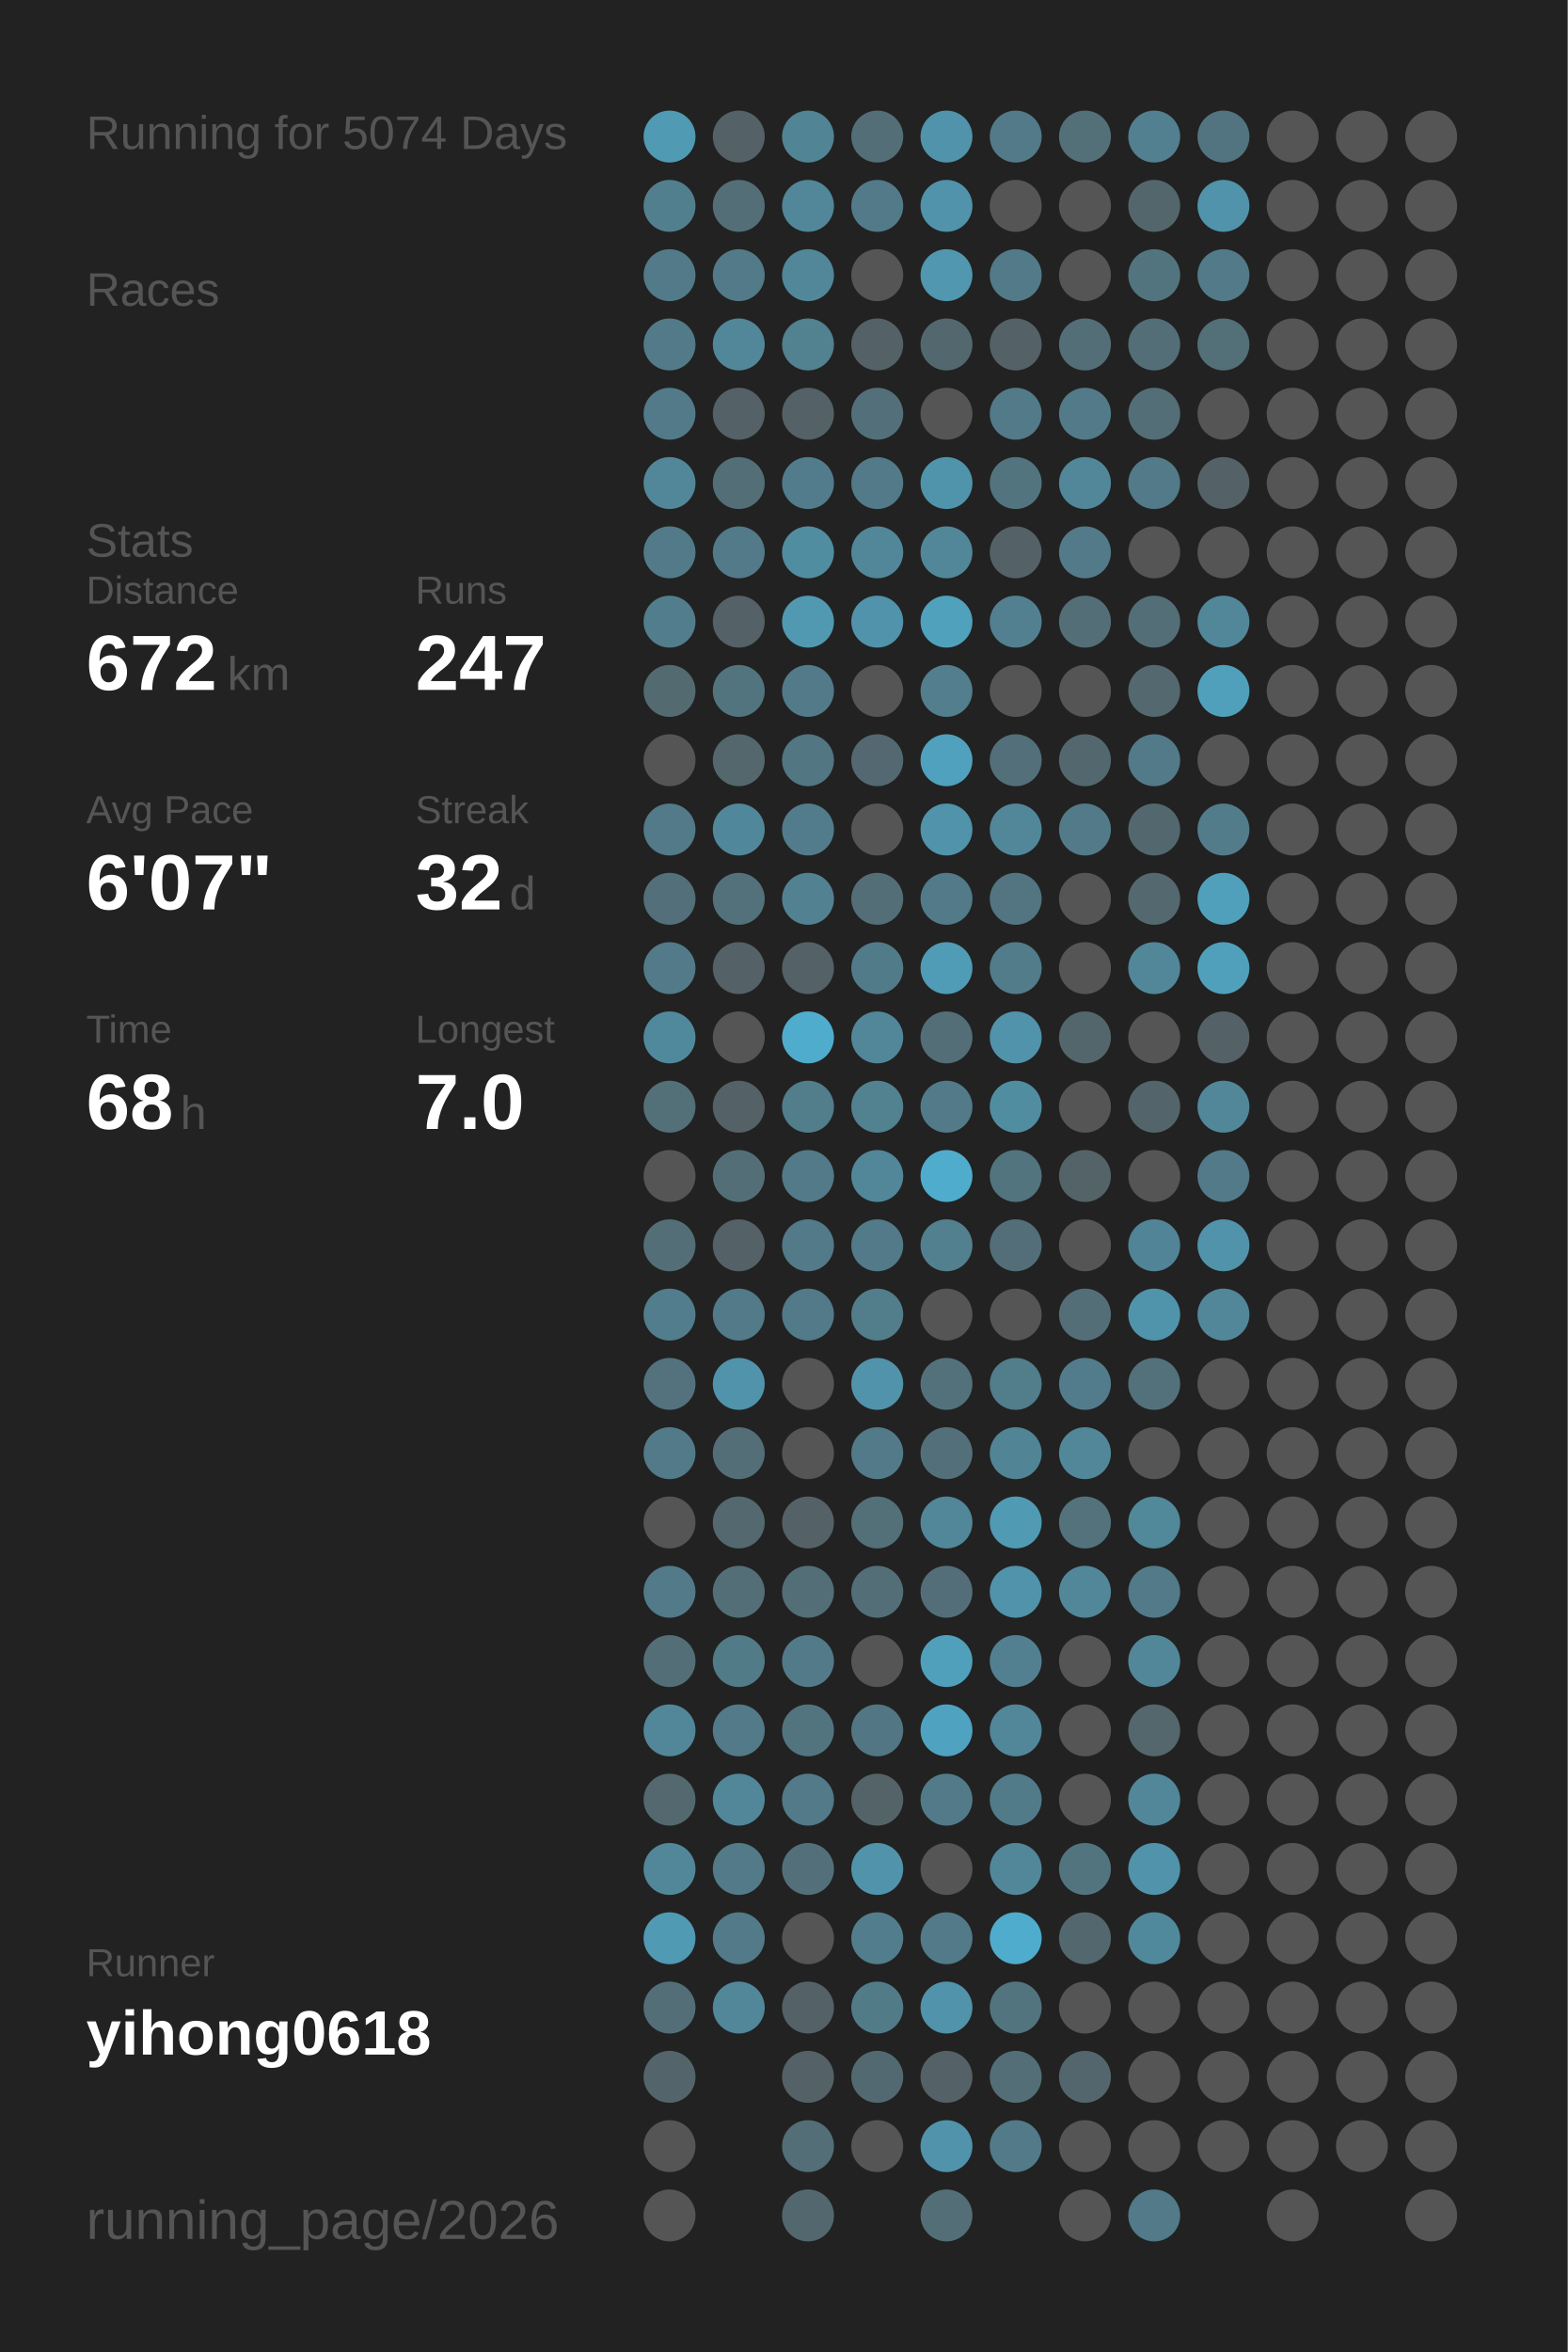
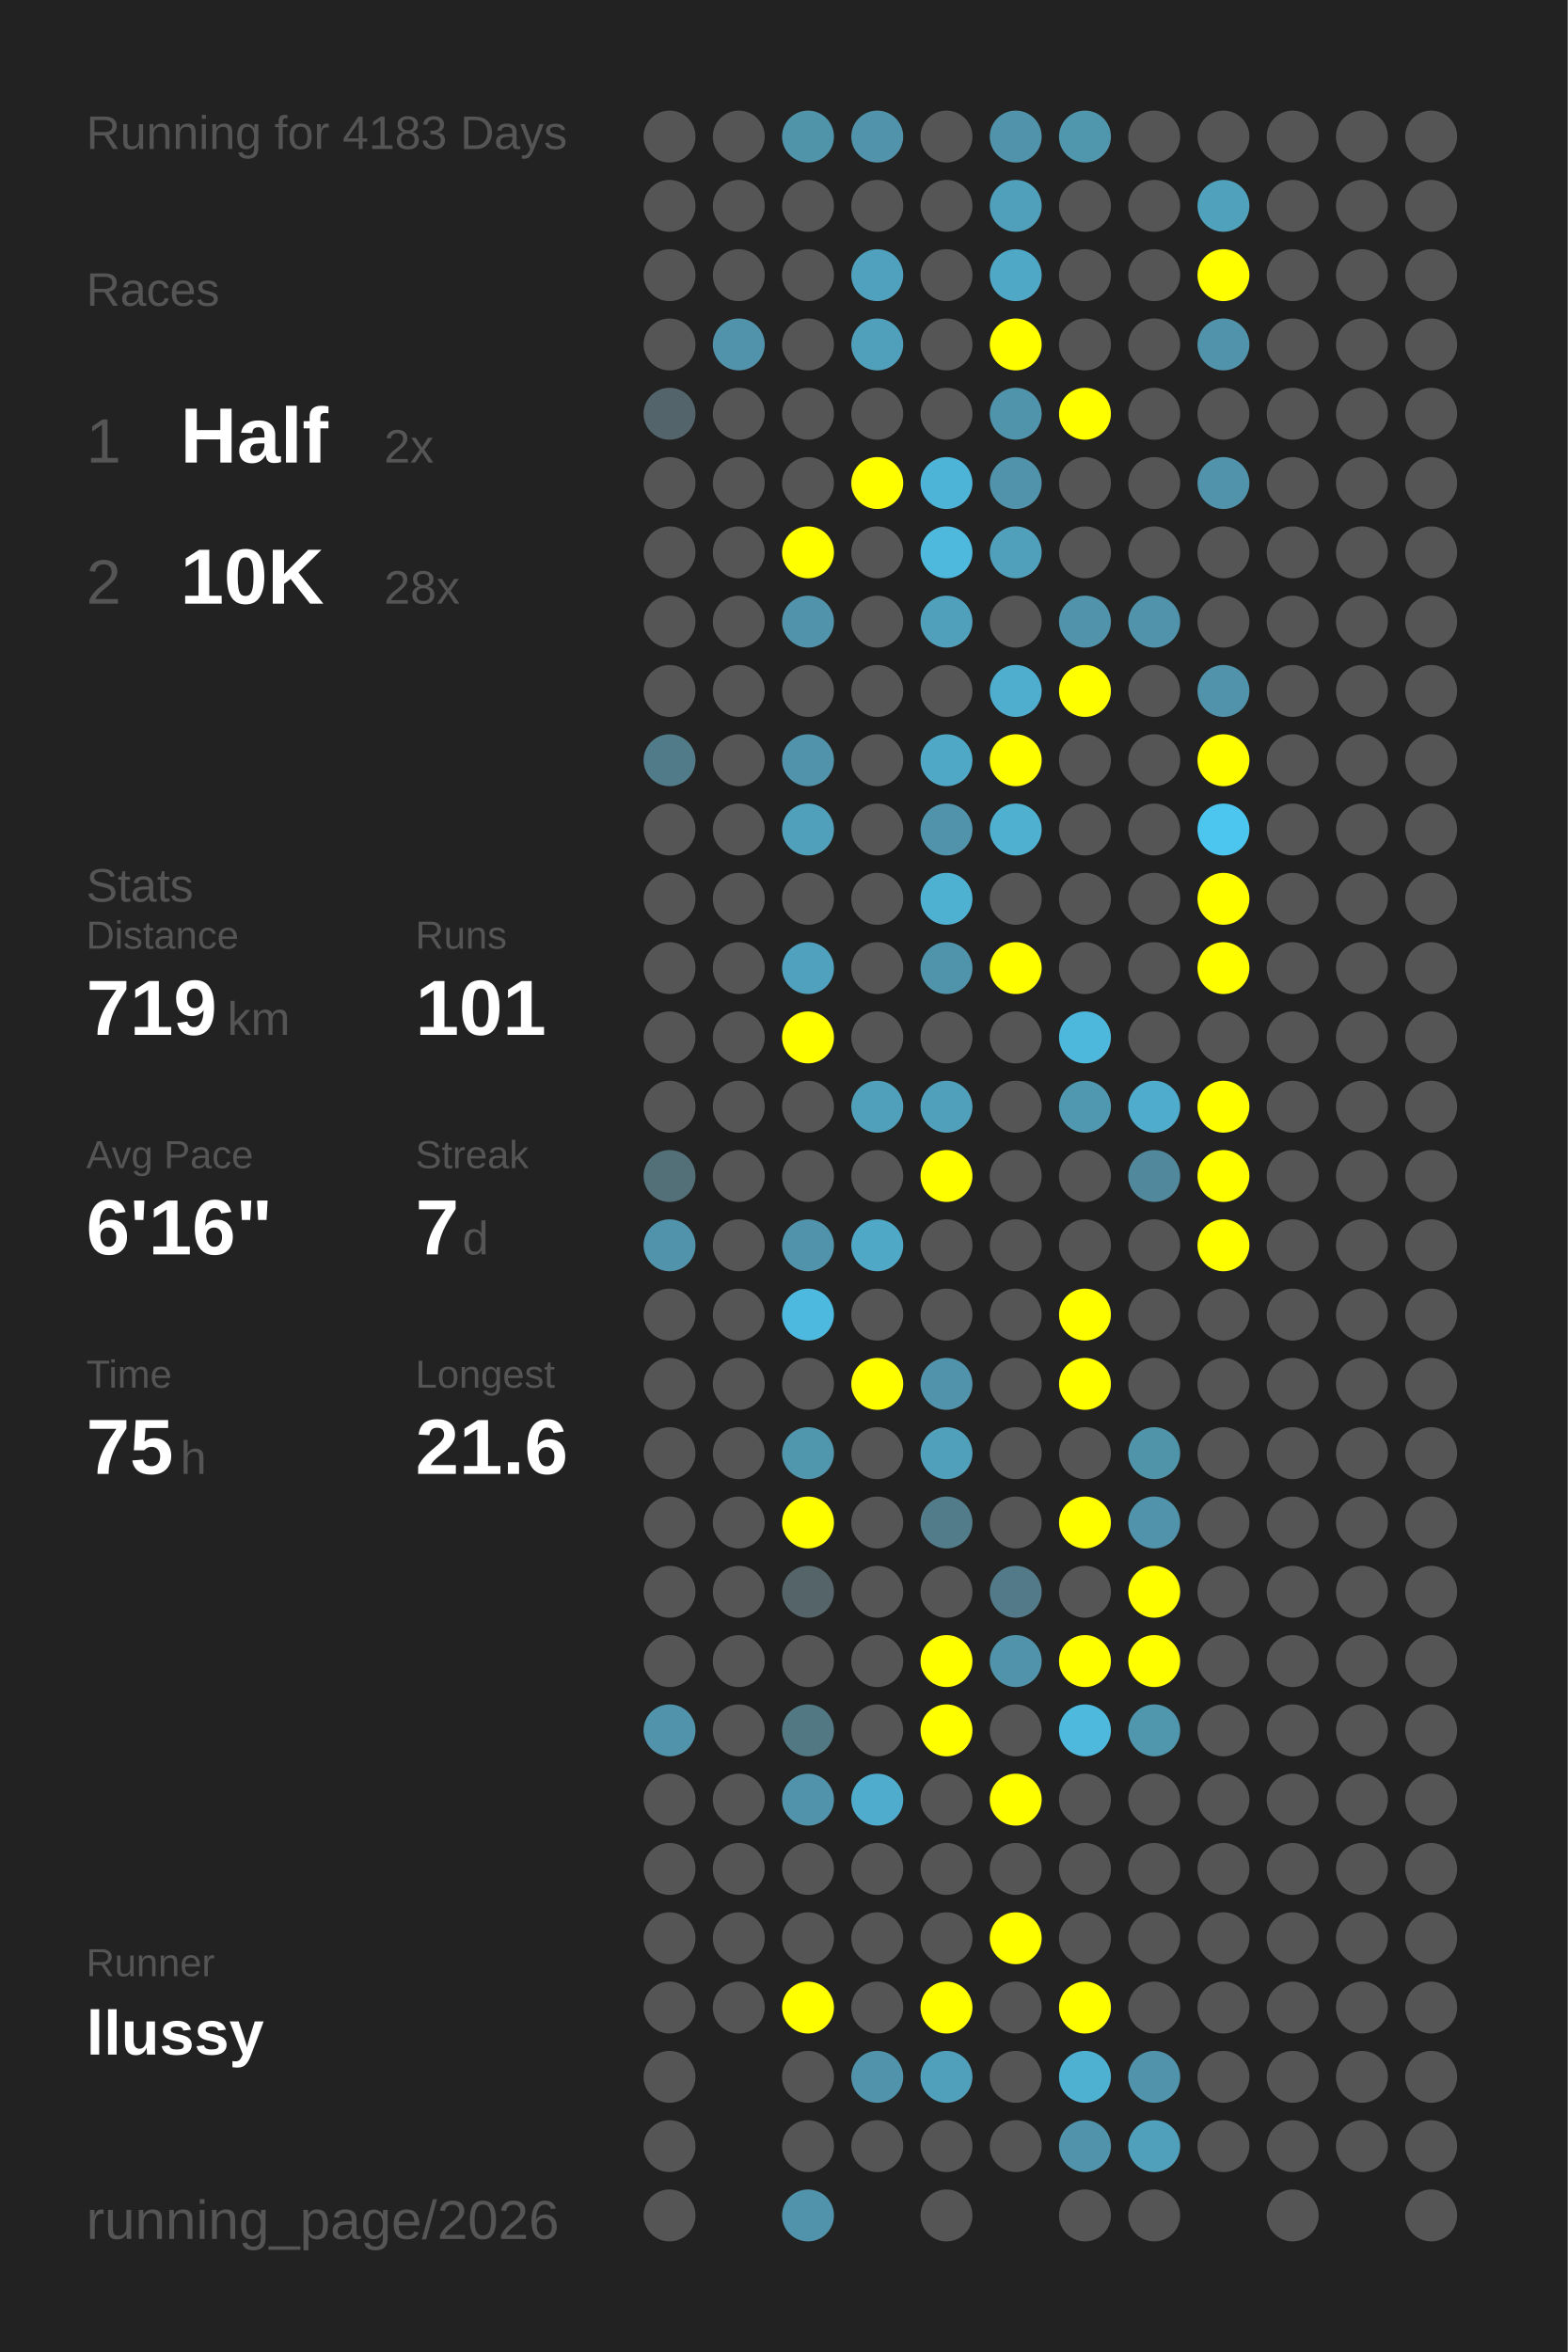
<svg xmlns="http://www.w3.org/2000/svg" baseProfile="full" height="300mm" version="1.1" viewBox="0,0,200,300" width="200mm">
  <defs />
  <rect fill="#222222" height="300" width="200" x="0" y="0" />
-   <text fill="#555555" style="font-size:6px; font-family:Arial;" x="11" y="19">Running for 5074 Days</text>
+   <text fill="#555555" style="font-size:6px; font-family:Arial;" x="11" y="19">Running for 4183 Days</text>
  <text fill="#555555" style="font-size:6px; font-family:Arial;" x="11" y="39">Races</text>
-   <text fill="#555555" style="font-size:6px; font-family:Arial;" x="11" y="71">Stats</text>
-   <text fill="#555555" style="font-size:5px; font-family:Arial;" x="11" y="77">Distance</text>
-   <text fill="#FFFFFF" style="font-size:10px; font-family:Arial; font-weight:bold;" x="11" y="88">672</text>
-   <text fill="#555555" style="font-size:6px; font-family:Arial;" x="29" y="88">km</text>
-   <text fill="#555555" style="font-size:5px; font-family:Arial;" x="53" y="77">Runs</text>
-   <text fill="#FFFFFF" style="font-size:10px; font-family:Arial; font-weight:bold;" x="53" y="88">247</text>
-   <text fill="#555555" style="font-size:5px; font-family:Arial;" x="11" y="105">Avg Pace</text>
-   <text fill="#FFFFFF" style="font-size:10px; font-family:Arial; font-weight:bold;" x="11" y="116">6'07"</text>
-   <text fill="#555555" style="font-size:5px; font-family:Arial;" x="53" y="105">Streak</text>
-   <text fill="#FFFFFF" style="font-size:10px; font-family:Arial; font-weight:bold;" x="53" y="116">32</text>
-   <text fill="#555555" style="font-size:6px; font-family:Arial;" x="65" y="116">d</text>
-   <text fill="#555555" style="font-size:5px; font-family:Arial;" x="11" y="133">Time</text>
-   <text fill="#FFFFFF" style="font-size:10px; font-family:Arial; font-weight:bold;" x="11" y="144">68</text>
-   <text fill="#555555" style="font-size:6px; font-family:Arial;" x="23" y="144">h</text>
-   <text fill="#555555" style="font-size:5px; font-family:Arial;" x="53" y="133">Longest</text>
-   <text fill="#FFFFFF" style="font-size:10px; font-family:Arial; font-weight:bold;" x="53" y="144">7.0</text>
+   <text fill="#555555" style="font-size:8px; font-family:Arial;" x="11" y="59">1</text>
+   <text fill="#FFFFFF" style="font-size:10px; font-family:Arial; font-weight:bold;" x="23" y="59">Half</text>
+   <text fill="#555555" style="font-size:6px; font-family:Arial;" x="49" y="59">2x</text>
+   <text fill="#555555" style="font-size:8px; font-family:Arial;" x="11" y="77">2</text>
+   <text fill="#FFFFFF" style="font-size:10px; font-family:Arial; font-weight:bold;" x="23" y="77">10K</text>
+   <text fill="#555555" style="font-size:6px; font-family:Arial;" x="49" y="77">28x</text>
+   <text fill="#555555" style="font-size:6px; font-family:Arial;" x="11" y="115">Stats</text>
+   <text fill="#555555" style="font-size:5px; font-family:Arial;" x="11" y="121">Distance</text>
+   <text fill="#FFFFFF" style="font-size:10px; font-family:Arial; font-weight:bold;" x="11" y="132">719</text>
+   <text fill="#555555" style="font-size:6px; font-family:Arial;" x="29" y="132">km</text>
+   <text fill="#555555" style="font-size:5px; font-family:Arial;" x="53" y="121">Runs</text>
+   <text fill="#FFFFFF" style="font-size:10px; font-family:Arial; font-weight:bold;" x="53" y="132">101</text>
+   <text fill="#555555" style="font-size:5px; font-family:Arial;" x="11" y="149">Avg Pace</text>
+   <text fill="#FFFFFF" style="font-size:10px; font-family:Arial; font-weight:bold;" x="11" y="160">6'16"</text>
+   <text fill="#555555" style="font-size:5px; font-family:Arial;" x="53" y="149">Streak</text>
+   <text fill="#FFFFFF" style="font-size:10px; font-family:Arial; font-weight:bold;" x="53" y="160">7</text>
+   <text fill="#555555" style="font-size:6px; font-family:Arial;" x="59" y="160">d</text>
+   <text fill="#555555" style="font-size:5px; font-family:Arial;" x="11" y="177">Time</text>
+   <text fill="#FFFFFF" style="font-size:10px; font-family:Arial; font-weight:bold;" x="11" y="188">75</text>
+   <text fill="#555555" style="font-size:6px; font-family:Arial;" x="23" y="188">h</text>
+   <text fill="#555555" style="font-size:5px; font-family:Arial;" x="53" y="177">Longest</text>
+   <text fill="#FFFFFF" style="font-size:10px; font-family:Arial; font-weight:bold;" x="53" y="188">21.6</text>
  <text fill="#555555" style="font-size:5px; font-family:Arial;" x="11" y="252.065">Runner</text>
-   <text fill="#FFFFFF" style="font-size:8px; font-family:Arial; font-weight:bold;" x="11" y="262.065">yihong0618</text>
+   <text fill="#FFFFFF" style="font-size:8px; font-family:Arial; font-weight:bold;" x="11" y="262.065">llussy</text>
  <text fill="#555555" style="font-size:7px; font-family:Arial;" x="11" y="285.581">running_page/2026</text>
-   <circle cx="85.417" cy="17.419" fill="#509ab3" r="3.312" />
-   <circle cx="85.417" cy="26.258" fill="#527f8e" r="3.312" />
-   <circle cx="85.417" cy="35.097" fill="#527a88" r="3.312" />
-   <circle cx="85.417" cy="43.935" fill="#527a88" r="3.312" />
-   <circle cx="85.417" cy="52.774" fill="#527a88" r="3.312" />
-   <circle cx="85.417" cy="61.613" fill="#518799" r="3.312" />
-   <circle cx="85.417" cy="70.452" fill="#527a88" r="3.312" />
-   <circle cx="85.417" cy="79.29" fill="#527d8c" r="3.312" />
-   <circle cx="85.417" cy="88.129" fill="#536a71" r="3.312" />
-   <circle cx="85.417" cy="96.968" fill="#555555" r="3.312" />
-   <circle cx="85.417" cy="105.806" fill="#527a88" r="3.312" />
-   <circle cx="85.417" cy="114.645" fill="#536f79" r="3.312" />
-   <circle cx="85.417" cy="123.484" fill="#527a88" r="3.312" />
-   <circle cx="85.417" cy="132.323" fill="#51899c" r="3.312" />
-   <circle cx="85.417" cy="141.161" fill="#536f78" r="3.312" />
-   <circle cx="85.417" cy="150" fill="#555555" r="3.312" />
-   <circle cx="85.417" cy="158.839" fill="#536e77" r="3.312" />
-   <circle cx="85.417" cy="167.677" fill="#527d8c" r="3.312" />
-   <circle cx="85.417" cy="176.516" fill="#53727d" r="3.312" />
-   <circle cx="85.417" cy="185.355" fill="#527a88" r="3.312" />
+   <circle cx="85.417" cy="17.419" fill="#555555" r="3.312" />
+   <circle cx="85.417" cy="26.258" fill="#555555" r="3.312" />
+   <circle cx="85.417" cy="35.097" fill="#555555" r="3.312" />
+   <circle cx="85.417" cy="43.935" fill="#555555" r="3.312" />
+   <circle cx="85.417" cy="52.774" fill="#53656a" r="3.312" />
+   <circle cx="85.417" cy="61.613" fill="#555555" r="3.312" />
+   <circle cx="85.417" cy="70.452" fill="#555555" r="3.312" />
+   <circle cx="85.417" cy="79.29" fill="#555555" r="3.312" />
+   <circle cx="85.417" cy="88.129" fill="#555555" r="3.312" />
+   <circle cx="85.417" cy="96.968" fill="#527b89" r="3.312" />
+   <circle cx="85.417" cy="105.806" fill="#555555" r="3.312" />
+   <circle cx="85.417" cy="114.645" fill="#555555" r="3.312" />
+   <circle cx="85.417" cy="123.484" fill="#555555" r="3.312" />
+   <circle cx="85.417" cy="132.323" fill="#555555" r="3.312" />
+   <circle cx="85.417" cy="141.161" fill="#555555" r="3.312" />
+   <circle cx="85.417" cy="150" fill="#537079" r="3.312" />
+   <circle cx="85.417" cy="158.839" fill="#5093aa" r="3.312" />
+   <circle cx="85.417" cy="167.677" fill="#555555" r="3.312" />
+   <circle cx="85.417" cy="176.516" fill="#555555" r="3.312" />
+   <circle cx="85.417" cy="185.355" fill="#555555" r="3.312" />
  <circle cx="85.417" cy="194.194" fill="#555555" r="3.312" />
-   <circle cx="85.417" cy="203.032" fill="#527a88" r="3.312" />
-   <circle cx="85.417" cy="211.871" fill="#536e77" r="3.312" />
-   <circle cx="85.417" cy="220.71" fill="#518799" r="3.312" />
-   <circle cx="85.417" cy="229.548" fill="#53686f" r="3.312" />
-   <circle cx="85.417" cy="238.387" fill="#518799" r="3.312" />
-   <circle cx="85.417" cy="247.226" fill="#509ab3" r="3.312" />
-   <circle cx="85.417" cy="256.065" fill="#536e77" r="3.312" />
-   <circle cx="85.417" cy="264.903" fill="#53656b" r="3.312" />
+   <circle cx="85.417" cy="203.032" fill="#555555" r="3.312" />
+   <circle cx="85.417" cy="211.871" fill="#555555" r="3.312" />
+   <circle cx="85.417" cy="220.71" fill="#5093aa" r="3.312" />
+   <circle cx="85.417" cy="229.548" fill="#555555" r="3.312" />
+   <circle cx="85.417" cy="238.387" fill="#555555" r="3.312" />
+   <circle cx="85.417" cy="247.226" fill="#555555" r="3.312" />
+   <circle cx="85.417" cy="256.065" fill="#555555" r="3.312" />
+   <circle cx="85.417" cy="264.903" fill="#555555" r="3.312" />
  <circle cx="85.417" cy="273.742" fill="#555555" r="3.312" />
  <circle cx="85.417" cy="282.581" fill="#555555" r="3.312" />
-   <circle cx="94.25" cy="17.419" fill="#546166" r="3.312" />
-   <circle cx="94.25" cy="26.258" fill="#536e77" r="3.312" />
-   <circle cx="94.25" cy="35.097" fill="#527a88" r="3.312" />
-   <circle cx="94.25" cy="43.935" fill="#518799" r="3.312" />
-   <circle cx="94.25" cy="52.774" fill="#546166" r="3.312" />
-   <circle cx="94.25" cy="61.613" fill="#536e77" r="3.312" />
-   <circle cx="94.25" cy="70.452" fill="#527a88" r="3.312" />
-   <circle cx="94.25" cy="79.29" fill="#546166" r="3.312" />
-   <circle cx="94.25" cy="88.129" fill="#52747f" r="3.312" />
-   <circle cx="94.25" cy="96.968" fill="#53676d" r="3.312" />
-   <circle cx="94.25" cy="105.806" fill="#51879a" r="3.312" />
-   <circle cx="94.25" cy="114.645" fill="#53717b" r="3.312" />
-   <circle cx="94.25" cy="123.484" fill="#546166" r="3.312" />
+   <circle cx="94.25" cy="17.419" fill="#555555" r="3.312" />
+   <circle cx="94.25" cy="26.258" fill="#555555" r="3.312" />
+   <circle cx="94.25" cy="35.097" fill="#555555" r="3.312" />
+   <circle cx="94.25" cy="43.935" fill="#5093aa" r="3.312" />
+   <circle cx="94.25" cy="52.774" fill="#555555" r="3.312" />
+   <circle cx="94.25" cy="61.613" fill="#555555" r="3.312" />
+   <circle cx="94.25" cy="70.452" fill="#555555" r="3.312" />
+   <circle cx="94.25" cy="79.29" fill="#555555" r="3.312" />
+   <circle cx="94.25" cy="88.129" fill="#555555" r="3.312" />
+   <circle cx="94.25" cy="96.968" fill="#555555" r="3.312" />
+   <circle cx="94.25" cy="105.806" fill="#555555" r="3.312" />
+   <circle cx="94.25" cy="114.645" fill="#555555" r="3.312" />
+   <circle cx="94.25" cy="123.484" fill="#555555" r="3.312" />
  <circle cx="94.25" cy="132.323" fill="#555555" r="3.312" />
-   <circle cx="94.25" cy="141.161" fill="#546166" r="3.312" />
-   <circle cx="94.25" cy="150" fill="#536e77" r="3.312" />
-   <circle cx="94.25" cy="158.839" fill="#546166" r="3.312" />
-   <circle cx="94.25" cy="167.677" fill="#527a88" r="3.312" />
-   <circle cx="94.25" cy="176.516" fill="#5093aa" r="3.312" />
-   <circle cx="94.25" cy="185.355" fill="#536e77" r="3.312" />
-   <circle cx="94.25" cy="194.194" fill="#53686f" r="3.312" />
-   <circle cx="94.25" cy="203.032" fill="#536e77" r="3.312" />
-   <circle cx="94.25" cy="211.871" fill="#527b88" r="3.312" />
-   <circle cx="94.25" cy="220.71" fill="#527a88" r="3.312" />
-   <circle cx="94.25" cy="229.548" fill="#518799" r="3.312" />
-   <circle cx="94.25" cy="238.387" fill="#527a88" r="3.312" />
-   <circle cx="94.25" cy="247.226" fill="#527a88" r="3.312" />
-   <circle cx="94.25" cy="256.065" fill="#518799" r="3.312" />
-   <circle cx="103.083" cy="17.419" fill="#518495" r="3.312" />
-   <circle cx="103.083" cy="26.258" fill="#518799" r="3.312" />
-   <circle cx="103.083" cy="35.097" fill="#518799" r="3.312" />
-   <circle cx="103.083" cy="43.935" fill="#528190" r="3.312" />
-   <circle cx="103.083" cy="52.774" fill="#546166" r="3.312" />
-   <circle cx="103.083" cy="61.613" fill="#527c8b" r="3.312" />
-   <circle cx="103.083" cy="70.452" fill="#518da1" r="3.312" />
-   <circle cx="103.083" cy="79.29" fill="#5099b1" r="3.312" />
-   <circle cx="103.083" cy="88.129" fill="#527a88" r="3.312" />
-   <circle cx="103.083" cy="96.968" fill="#527682" r="3.312" />
-   <circle cx="103.083" cy="105.806" fill="#527c8b" r="3.312" />
-   <circle cx="103.083" cy="114.645" fill="#528192" r="3.312" />
-   <circle cx="103.083" cy="123.484" fill="#546166" r="3.312" />
-   <circle cx="103.083" cy="132.323" fill="#4faccc" r="3.312" />
-   <circle cx="103.083" cy="141.161" fill="#527d8b" r="3.312" />
-   <circle cx="103.083" cy="150" fill="#527a88" r="3.312" />
-   <circle cx="103.083" cy="158.839" fill="#527a88" r="3.312" />
-   <circle cx="103.083" cy="167.677" fill="#527a88" r="3.312" />
+   <circle cx="94.25" cy="141.161" fill="#555555" r="3.312" />
+   <circle cx="94.25" cy="150" fill="#555555" r="3.312" />
+   <circle cx="94.25" cy="158.839" fill="#555555" r="3.312" />
+   <circle cx="94.25" cy="167.677" fill="#555555" r="3.312" />
+   <circle cx="94.25" cy="176.516" fill="#555555" r="3.312" />
+   <circle cx="94.25" cy="185.355" fill="#555555" r="3.312" />
+   <circle cx="94.25" cy="194.194" fill="#555555" r="3.312" />
+   <circle cx="94.25" cy="203.032" fill="#555555" r="3.312" />
+   <circle cx="94.25" cy="211.871" fill="#555555" r="3.312" />
+   <circle cx="94.25" cy="220.71" fill="#555555" r="3.312" />
+   <circle cx="94.25" cy="229.548" fill="#555555" r="3.312" />
+   <circle cx="94.25" cy="238.387" fill="#555555" r="3.312" />
+   <circle cx="94.25" cy="247.226" fill="#555555" r="3.312" />
+   <circle cx="94.25" cy="256.065" fill="#555555" r="3.312" />
+   <circle cx="103.083" cy="17.419" fill="#5094aa" r="3.312" />
+   <circle cx="103.083" cy="26.258" fill="#555555" r="3.312" />
+   <circle cx="103.083" cy="35.097" fill="#555555" r="3.312" />
+   <circle cx="103.083" cy="43.935" fill="#555555" r="3.312" />
+   <circle cx="103.083" cy="52.774" fill="#555555" r="3.312" />
+   <circle cx="103.083" cy="61.613" fill="#555555" r="3.312" />
+   <circle cx="103.083" cy="70.452" fill="#FFFF00" r="3.312" />
+   <circle cx="103.083" cy="79.29" fill="#5093aa" r="3.312" />
+   <circle cx="103.083" cy="88.129" fill="#555555" r="3.312" />
+   <circle cx="103.083" cy="96.968" fill="#5093aa" r="3.312" />
+   <circle cx="103.083" cy="105.806" fill="#50a0bb" r="3.312" />
+   <circle cx="103.083" cy="114.645" fill="#555555" r="3.312" />
+   <circle cx="103.083" cy="123.484" fill="#50a1bd" r="3.312" />
+   <circle cx="103.083" cy="132.323" fill="#FFFF00" r="3.312" />
+   <circle cx="103.083" cy="141.161" fill="#555555" r="3.312" />
+   <circle cx="103.083" cy="150" fill="#555555" r="3.312" />
+   <circle cx="103.083" cy="158.839" fill="#5093aa" r="3.312" />
+   <circle cx="103.083" cy="167.677" fill="#4eb9de" r="3.312" />
  <circle cx="103.083" cy="176.516" fill="#555555" r="3.312" />
-   <circle cx="103.083" cy="185.355" fill="#555555" r="3.312" />
-   <circle cx="103.083" cy="194.194" fill="#546166" r="3.312" />
-   <circle cx="103.083" cy="203.032" fill="#536e77" r="3.312" />
-   <circle cx="103.083" cy="211.871" fill="#527a88" r="3.312" />
-   <circle cx="103.083" cy="220.71" fill="#52747f" r="3.312" />
-   <circle cx="103.083" cy="229.548" fill="#527a88" r="3.312" />
-   <circle cx="103.083" cy="238.387" fill="#53707a" r="3.312" />
+   <circle cx="103.083" cy="185.355" fill="#5096ad" r="3.312" />
+   <circle cx="103.083" cy="194.194" fill="#FFFF00" r="3.312" />
+   <circle cx="103.083" cy="203.032" fill="#546469" r="3.312" />
+   <circle cx="103.083" cy="211.871" fill="#555555" r="3.312" />
+   <circle cx="103.083" cy="220.71" fill="#527884" r="3.312" />
+   <circle cx="103.083" cy="229.548" fill="#5093aa" r="3.312" />
+   <circle cx="103.083" cy="238.387" fill="#555555" r="3.312" />
  <circle cx="103.083" cy="247.226" fill="#555555" r="3.312" />
-   <circle cx="103.083" cy="256.065" fill="#546166" r="3.312" />
-   <circle cx="103.083" cy="264.903" fill="#546267" r="3.312" />
-   <circle cx="103.083" cy="273.742" fill="#536e77" r="3.312" />
-   <circle cx="103.083" cy="282.581" fill="#53686e" r="3.312" />
-   <circle cx="111.917" cy="17.419" fill="#536e77" r="3.312" />
-   <circle cx="111.917" cy="26.258" fill="#527a88" r="3.312" />
-   <circle cx="111.917" cy="35.097" fill="#555555" r="3.312" />
-   <circle cx="111.917" cy="43.935" fill="#546166" r="3.312" />
-   <circle cx="111.917" cy="52.774" fill="#53707a" r="3.312" />
-   <circle cx="111.917" cy="61.613" fill="#527a88" r="3.312" />
-   <circle cx="111.917" cy="70.452" fill="#518799" r="3.312" />
-   <circle cx="111.917" cy="79.29" fill="#5093aa" r="3.312" />
+   <circle cx="103.083" cy="256.065" fill="#FFFF00" r="3.312" />
+   <circle cx="103.083" cy="264.903" fill="#555555" r="3.312" />
+   <circle cx="103.083" cy="273.742" fill="#555555" r="3.312" />
+   <circle cx="103.083" cy="282.581" fill="#5093aa" r="3.312" />
+   <circle cx="111.917" cy="17.419" fill="#5093aa" r="3.312" />
+   <circle cx="111.917" cy="26.258" fill="#555555" r="3.312" />
+   <circle cx="111.917" cy="35.097" fill="#50a1bd" r="3.312" />
+   <circle cx="111.917" cy="43.935" fill="#50a0bb" r="3.312" />
+   <circle cx="111.917" cy="52.774" fill="#555555" r="3.312" />
+   <circle cx="111.917" cy="61.613" fill="#FFFF00" r="3.312" />
+   <circle cx="111.917" cy="70.452" fill="#555555" r="3.312" />
+   <circle cx="111.917" cy="79.29" fill="#555555" r="3.312" />
  <circle cx="111.917" cy="88.129" fill="#555555" r="3.312" />
-   <circle cx="111.917" cy="96.968" fill="#536870" r="3.312" />
+   <circle cx="111.917" cy="96.968" fill="#555555" r="3.312" />
  <circle cx="111.917" cy="105.806" fill="#555555" r="3.312" />
-   <circle cx="111.917" cy="114.645" fill="#536e77" r="3.312" />
-   <circle cx="111.917" cy="123.484" fill="#527b89" r="3.312" />
-   <circle cx="111.917" cy="132.323" fill="#518799" r="3.312" />
-   <circle cx="111.917" cy="141.161" fill="#528190" r="3.312" />
-   <circle cx="111.917" cy="150" fill="#518799" r="3.312" />
-   <circle cx="111.917" cy="158.839" fill="#527a88" r="3.312" />
-   <circle cx="111.917" cy="167.677" fill="#527d8b" r="3.312" />
-   <circle cx="111.917" cy="176.516" fill="#5093aa" r="3.312" />
-   <circle cx="111.917" cy="185.355" fill="#527a88" r="3.312" />
-   <circle cx="111.917" cy="194.194" fill="#536f78" r="3.312" />
-   <circle cx="111.917" cy="203.032" fill="#536e77" r="3.312" />
+   <circle cx="111.917" cy="114.645" fill="#555555" r="3.312" />
+   <circle cx="111.917" cy="123.484" fill="#555555" r="3.312" />
+   <circle cx="111.917" cy="132.323" fill="#555555" r="3.312" />
+   <circle cx="111.917" cy="141.161" fill="#50a0bb" r="3.312" />
+   <circle cx="111.917" cy="150" fill="#555555" r="3.312" />
+   <circle cx="111.917" cy="158.839" fill="#4fa8c6" r="3.312" />
+   <circle cx="111.917" cy="167.677" fill="#555555" r="3.312" />
+   <circle cx="111.917" cy="176.516" fill="#FFFF00" r="3.312" />
+   <circle cx="111.917" cy="185.355" fill="#555555" r="3.312" />
+   <circle cx="111.917" cy="194.194" fill="#555555" r="3.312" />
+   <circle cx="111.917" cy="203.032" fill="#555555" r="3.312" />
  <circle cx="111.917" cy="211.871" fill="#555555" r="3.312" />
-   <circle cx="111.917" cy="220.71" fill="#527683" r="3.312" />
-   <circle cx="111.917" cy="229.548" fill="#546368" r="3.312" />
-   <circle cx="111.917" cy="238.387" fill="#5093aa" r="3.312" />
-   <circle cx="111.917" cy="247.226" fill="#527d8c" r="3.312" />
-   <circle cx="111.917" cy="256.065" fill="#527b88" r="3.312" />
-   <circle cx="111.917" cy="264.903" fill="#536971" r="3.312" />
+   <circle cx="111.917" cy="220.71" fill="#555555" r="3.312" />
+   <circle cx="111.917" cy="229.548" fill="#4faccc" r="3.312" />
+   <circle cx="111.917" cy="238.387" fill="#555555" r="3.312" />
+   <circle cx="111.917" cy="247.226" fill="#555555" r="3.312" />
+   <circle cx="111.917" cy="256.065" fill="#555555" r="3.312" />
+   <circle cx="111.917" cy="264.903" fill="#5093aa" r="3.312" />
  <circle cx="111.917" cy="273.742" fill="#555555" r="3.312" />
-   <circle cx="120.75" cy="17.419" fill="#5093aa" r="3.312" />
-   <circle cx="120.75" cy="26.258" fill="#5093aa" r="3.312" />
-   <circle cx="120.75" cy="35.097" fill="#5097af" r="3.312" />
-   <circle cx="120.75" cy="43.935" fill="#53686e" r="3.312" />
+   <circle cx="120.75" cy="17.419" fill="#555555" r="3.312" />
+   <circle cx="120.75" cy="26.258" fill="#555555" r="3.312" />
+   <circle cx="120.75" cy="35.097" fill="#555555" r="3.312" />
+   <circle cx="120.75" cy="43.935" fill="#555555" r="3.312" />
  <circle cx="120.75" cy="52.774" fill="#555555" r="3.312" />
-   <circle cx="120.75" cy="61.613" fill="#5094ab" r="3.312" />
-   <circle cx="120.75" cy="70.452" fill="#518799" r="3.312" />
-   <circle cx="120.75" cy="79.29" fill="#50a1bc" r="3.312" />
-   <circle cx="120.75" cy="88.129" fill="#527e8d" r="3.312" />
-   <circle cx="120.75" cy="96.968" fill="#50a1bd" r="3.312" />
+   <circle cx="120.75" cy="61.613" fill="#4eb4d7" r="3.312" />
+   <circle cx="120.75" cy="70.452" fill="#4eb9dd" r="3.312" />
+   <circle cx="120.75" cy="79.29" fill="#50a0bb" r="3.312" />
+   <circle cx="120.75" cy="88.129" fill="#555555" r="3.312" />
+   <circle cx="120.75" cy="96.968" fill="#4fa8c6" r="3.312" />
  <circle cx="120.75" cy="105.806" fill="#5093aa" r="3.312" />
-   <circle cx="120.75" cy="114.645" fill="#527a88" r="3.312" />
-   <circle cx="120.75" cy="123.484" fill="#509bb5" r="3.312" />
-   <circle cx="120.75" cy="132.323" fill="#536e77" r="3.312" />
-   <circle cx="120.75" cy="141.161" fill="#527a88" r="3.312" />
-   <circle cx="120.75" cy="150" fill="#4faccc" r="3.312" />
-   <circle cx="120.75" cy="158.839" fill="#52808f" r="3.312" />
+   <circle cx="120.75" cy="114.645" fill="#4fb1d2" r="3.312" />
+   <circle cx="120.75" cy="123.484" fill="#5094ab" r="3.312" />
+   <circle cx="120.75" cy="132.323" fill="#555555" r="3.312" />
+   <circle cx="120.75" cy="141.161" fill="#50a0bb" r="3.312" />
+   <circle cx="120.75" cy="150" fill="#FFFF00" r="3.312" />
+   <circle cx="120.75" cy="158.839" fill="#555555" r="3.312" />
  <circle cx="120.75" cy="167.677" fill="#555555" r="3.312" />
-   <circle cx="120.75" cy="176.516" fill="#53717b" r="3.312" />
-   <circle cx="120.75" cy="185.355" fill="#53707a" r="3.312" />
-   <circle cx="120.75" cy="194.194" fill="#518799" r="3.312" />
-   <circle cx="120.75" cy="203.032" fill="#536e78" r="3.312" />
-   <circle cx="120.75" cy="211.871" fill="#50a0bb" r="3.312" />
-   <circle cx="120.75" cy="220.71" fill="#4fa3c0" r="3.312" />
-   <circle cx="120.75" cy="229.548" fill="#527a88" r="3.312" />
+   <circle cx="120.75" cy="176.516" fill="#5093aa" r="3.312" />
+   <circle cx="120.75" cy="185.355" fill="#50a0bb" r="3.312" />
+   <circle cx="120.75" cy="194.194" fill="#527c8a" r="3.312" />
+   <circle cx="120.75" cy="203.032" fill="#555555" r="3.312" />
+   <circle cx="120.75" cy="211.871" fill="#FFFF00" r="3.312" />
+   <circle cx="120.75" cy="220.71" fill="#FFFF00" r="3.312" />
+   <circle cx="120.75" cy="229.548" fill="#555555" r="3.312" />
  <circle cx="120.75" cy="238.387" fill="#555555" r="3.312" />
-   <circle cx="120.75" cy="247.226" fill="#527a88" r="3.312" />
-   <circle cx="120.75" cy="256.065" fill="#5093aa" r="3.312" />
-   <circle cx="120.75" cy="264.903" fill="#546166" r="3.312" />
-   <circle cx="120.75" cy="273.742" fill="#5093aa" r="3.312" />
-   <circle cx="120.75" cy="282.581" fill="#536e77" r="3.312" />
-   <circle cx="129.583" cy="17.419" fill="#527a88" r="3.312" />
-   <circle cx="129.583" cy="26.258" fill="#555555" r="3.312" />
-   <circle cx="129.583" cy="35.097" fill="#527a88" r="3.312" />
-   <circle cx="129.583" cy="43.935" fill="#546166" r="3.312" />
-   <circle cx="129.583" cy="52.774" fill="#527a88" r="3.312" />
-   <circle cx="129.583" cy="61.613" fill="#52747f" r="3.312" />
-   <circle cx="129.583" cy="70.452" fill="#546166" r="3.312" />
-   <circle cx="129.583" cy="79.29" fill="#528090" r="3.312" />
-   <circle cx="129.583" cy="88.129" fill="#555555" r="3.312" />
-   <circle cx="129.583" cy="96.968" fill="#53707a" r="3.312" />
-   <circle cx="129.583" cy="105.806" fill="#518799" r="3.312" />
-   <circle cx="129.583" cy="114.645" fill="#527581" r="3.312" />
-   <circle cx="129.583" cy="123.484" fill="#527c8a" r="3.312" />
-   <circle cx="129.583" cy="132.323" fill="#5093aa" r="3.312" />
-   <circle cx="129.583" cy="141.161" fill="#518da1" r="3.312" />
-   <circle cx="129.583" cy="150" fill="#52747f" r="3.312" />
-   <circle cx="129.583" cy="158.839" fill="#536e78" r="3.312" />
+   <circle cx="120.75" cy="247.226" fill="#555555" r="3.312" />
+   <circle cx="120.75" cy="256.065" fill="#FFFF00" r="3.312" />
+   <circle cx="120.75" cy="264.903" fill="#50a0bb" r="3.312" />
+   <circle cx="120.75" cy="273.742" fill="#555555" r="3.312" />
+   <circle cx="120.75" cy="282.581" fill="#555555" r="3.312" />
+   <circle cx="129.583" cy="17.419" fill="#5093aa" r="3.312" />
+   <circle cx="129.583" cy="26.258" fill="#50a0bb" r="3.312" />
+   <circle cx="129.583" cy="35.097" fill="#4fa8c6" r="3.312" />
+   <circle cx="129.583" cy="43.935" fill="#FFFF00" r="3.312" />
+   <circle cx="129.583" cy="52.774" fill="#5094ab" r="3.312" />
+   <circle cx="129.583" cy="61.613" fill="#5093aa" r="3.312" />
+   <circle cx="129.583" cy="70.452" fill="#50a0bb" r="3.312" />
+   <circle cx="129.583" cy="79.29" fill="#555555" r="3.312" />
+   <circle cx="129.583" cy="88.129" fill="#4faece" r="3.312" />
+   <circle cx="129.583" cy="96.968" fill="#FFFF00" r="3.312" />
+   <circle cx="129.583" cy="105.806" fill="#4fb0d0" r="3.312" />
+   <circle cx="129.583" cy="114.645" fill="#555555" r="3.312" />
+   <circle cx="129.583" cy="123.484" fill="#FFFF00" r="3.312" />
+   <circle cx="129.583" cy="132.323" fill="#555555" r="3.312" />
+   <circle cx="129.583" cy="141.161" fill="#555555" r="3.312" />
+   <circle cx="129.583" cy="150" fill="#555555" r="3.312" />
+   <circle cx="129.583" cy="158.839" fill="#555555" r="3.312" />
  <circle cx="129.583" cy="167.677" fill="#555555" r="3.312" />
-   <circle cx="129.583" cy="176.516" fill="#527d8b" r="3.312" />
-   <circle cx="129.583" cy="185.355" fill="#518494" r="3.312" />
-   <circle cx="129.583" cy="194.194" fill="#509ab3" r="3.312" />
-   <circle cx="129.583" cy="203.032" fill="#5093aa" r="3.312" />
-   <circle cx="129.583" cy="211.871" fill="#528090" r="3.312" />
-   <circle cx="129.583" cy="220.71" fill="#518799" r="3.312" />
-   <circle cx="129.583" cy="229.548" fill="#527b89" r="3.312" />
-   <circle cx="129.583" cy="238.387" fill="#518799" r="3.312" />
-   <circle cx="129.583" cy="247.226" fill="#4faccc" r="3.312" />
-   <circle cx="129.583" cy="256.065" fill="#52747f" r="3.312" />
-   <circle cx="129.583" cy="264.903" fill="#536e77" r="3.312" />
-   <circle cx="129.583" cy="273.742" fill="#527a88" r="3.312" />
-   <circle cx="138.417" cy="17.419" fill="#536f78" r="3.312" />
+   <circle cx="129.583" cy="176.516" fill="#555555" r="3.312" />
+   <circle cx="129.583" cy="185.355" fill="#555555" r="3.312" />
+   <circle cx="129.583" cy="194.194" fill="#555555" r="3.312" />
+   <circle cx="129.583" cy="203.032" fill="#527a88" r="3.312" />
+   <circle cx="129.583" cy="211.871" fill="#5093aa" r="3.312" />
+   <circle cx="129.583" cy="220.71" fill="#555555" r="3.312" />
+   <circle cx="129.583" cy="229.548" fill="#FFFF00" r="3.312" />
+   <circle cx="129.583" cy="238.387" fill="#555555" r="3.312" />
+   <circle cx="129.583" cy="247.226" fill="#FFFF00" r="3.312" />
+   <circle cx="129.583" cy="256.065" fill="#555555" r="3.312" />
+   <circle cx="129.583" cy="264.903" fill="#555555" r="3.312" />
+   <circle cx="129.583" cy="273.742" fill="#555555" r="3.312" />
+   <circle cx="138.417" cy="17.419" fill="#5096ad" r="3.312" />
  <circle cx="138.417" cy="26.258" fill="#555555" r="3.312" />
  <circle cx="138.417" cy="35.097" fill="#555555" r="3.312" />
-   <circle cx="138.417" cy="43.935" fill="#536e77" r="3.312" />
-   <circle cx="138.417" cy="52.774" fill="#527a88" r="3.312" />
-   <circle cx="138.417" cy="61.613" fill="#518799" r="3.312" />
-   <circle cx="138.417" cy="70.452" fill="#527a88" r="3.312" />
-   <circle cx="138.417" cy="79.29" fill="#536e77" r="3.312" />
-   <circle cx="138.417" cy="88.129" fill="#555555" r="3.312" />
-   <circle cx="138.417" cy="96.968" fill="#53686e" r="3.312" />
-   <circle cx="138.417" cy="105.806" fill="#527a88" r="3.312" />
+   <circle cx="138.417" cy="43.935" fill="#555555" r="3.312" />
+   <circle cx="138.417" cy="52.774" fill="#FFFF00" r="3.312" />
+   <circle cx="138.417" cy="61.613" fill="#555555" r="3.312" />
+   <circle cx="138.417" cy="70.452" fill="#555555" r="3.312" />
+   <circle cx="138.417" cy="79.29" fill="#5093aa" r="3.312" />
+   <circle cx="138.417" cy="88.129" fill="#FFFF00" r="3.312" />
+   <circle cx="138.417" cy="96.968" fill="#555555" r="3.312" />
+   <circle cx="138.417" cy="105.806" fill="#555555" r="3.312" />
  <circle cx="138.417" cy="114.645" fill="#555555" r="3.312" />
  <circle cx="138.417" cy="123.484" fill="#555555" r="3.312" />
-   <circle cx="138.417" cy="132.323" fill="#53666c" r="3.312" />
-   <circle cx="138.417" cy="141.161" fill="#555555" r="3.312" />
-   <circle cx="138.417" cy="150" fill="#546368" r="3.312" />
+   <circle cx="138.417" cy="132.323" fill="#4eb8dc" r="3.312" />
+   <circle cx="138.417" cy="141.161" fill="#5098b0" r="3.312" />
+   <circle cx="138.417" cy="150" fill="#555555" r="3.312" />
  <circle cx="138.417" cy="158.839" fill="#555555" r="3.312" />
-   <circle cx="138.417" cy="167.677" fill="#536e77" r="3.312" />
-   <circle cx="138.417" cy="176.516" fill="#527c8b" r="3.312" />
-   <circle cx="138.417" cy="185.355" fill="#518799" r="3.312" />
-   <circle cx="138.417" cy="194.194" fill="#53727c" r="3.312" />
-   <circle cx="138.417" cy="203.032" fill="#518799" r="3.312" />
-   <circle cx="138.417" cy="211.871" fill="#555555" r="3.312" />
-   <circle cx="138.417" cy="220.71" fill="#555555" r="3.312" />
+   <circle cx="138.417" cy="167.677" fill="#FFFF00" r="3.312" />
+   <circle cx="138.417" cy="176.516" fill="#FFFF00" r="3.312" />
+   <circle cx="138.417" cy="185.355" fill="#555555" r="3.312" />
+   <circle cx="138.417" cy="194.194" fill="#FFFF00" r="3.312" />
+   <circle cx="138.417" cy="203.032" fill="#555555" r="3.312" />
+   <circle cx="138.417" cy="211.871" fill="#FFFF00" r="3.312" />
+   <circle cx="138.417" cy="220.71" fill="#4eb9dd" r="3.312" />
  <circle cx="138.417" cy="229.548" fill="#555555" r="3.312" />
-   <circle cx="138.417" cy="238.387" fill="#52747f" r="3.312" />
-   <circle cx="138.417" cy="247.226" fill="#53676e" r="3.312" />
-   <circle cx="138.417" cy="256.065" fill="#555555" r="3.312" />
-   <circle cx="138.417" cy="264.903" fill="#53666d" r="3.312" />
-   <circle cx="138.417" cy="273.742" fill="#555555" r="3.312" />
+   <circle cx="138.417" cy="238.387" fill="#555555" r="3.312" />
+   <circle cx="138.417" cy="247.226" fill="#555555" r="3.312" />
+   <circle cx="138.417" cy="256.065" fill="#FFFF00" r="3.312" />
+   <circle cx="138.417" cy="264.903" fill="#4fb1d2" r="3.312" />
+   <circle cx="138.417" cy="273.742" fill="#5093aa" r="3.312" />
  <circle cx="138.417" cy="282.581" fill="#555555" r="3.312" />
-   <circle cx="147.25" cy="17.419" fill="#528090" r="3.312" />
-   <circle cx="147.25" cy="26.258" fill="#53666c" r="3.312" />
-   <circle cx="147.25" cy="35.097" fill="#52747f" r="3.312" />
-   <circle cx="147.25" cy="43.935" fill="#536e77" r="3.312" />
-   <circle cx="147.25" cy="52.774" fill="#536e77" r="3.312" />
-   <circle cx="147.25" cy="61.613" fill="#527a88" r="3.312" />
+   <circle cx="147.25" cy="17.419" fill="#555555" r="3.312" />
+   <circle cx="147.25" cy="26.258" fill="#555555" r="3.312" />
+   <circle cx="147.25" cy="35.097" fill="#555555" r="3.312" />
+   <circle cx="147.25" cy="43.935" fill="#555555" r="3.312" />
+   <circle cx="147.25" cy="52.774" fill="#555555" r="3.312" />
+   <circle cx="147.25" cy="61.613" fill="#555555" r="3.312" />
  <circle cx="147.25" cy="70.452" fill="#555555" r="3.312" />
-   <circle cx="147.25" cy="79.29" fill="#536e77" r="3.312" />
-   <circle cx="147.25" cy="88.129" fill="#53686f" r="3.312" />
-   <circle cx="147.25" cy="96.968" fill="#527a88" r="3.312" />
-   <circle cx="147.25" cy="105.806" fill="#53676e" r="3.312" />
-   <circle cx="147.25" cy="114.645" fill="#53686f" r="3.312" />
-   <circle cx="147.25" cy="123.484" fill="#518799" r="3.312" />
+   <circle cx="147.25" cy="79.29" fill="#5093aa" r="3.312" />
+   <circle cx="147.25" cy="88.129" fill="#555555" r="3.312" />
+   <circle cx="147.25" cy="96.968" fill="#555555" r="3.312" />
+   <circle cx="147.25" cy="105.806" fill="#555555" r="3.312" />
+   <circle cx="147.25" cy="114.645" fill="#555555" r="3.312" />
+   <circle cx="147.25" cy="123.484" fill="#555555" r="3.312" />
  <circle cx="147.25" cy="132.323" fill="#555555" r="3.312" />
-   <circle cx="147.25" cy="141.161" fill="#53656a" r="3.312" />
-   <circle cx="147.25" cy="150" fill="#555555" r="3.312" />
-   <circle cx="147.25" cy="158.839" fill="#518496" r="3.312" />
-   <circle cx="147.25" cy="167.677" fill="#5094ab" r="3.312" />
-   <circle cx="147.25" cy="176.516" fill="#53717b" r="3.312" />
-   <circle cx="147.25" cy="185.355" fill="#555555" r="3.312" />
-   <circle cx="147.25" cy="194.194" fill="#51889a" r="3.312" />
-   <circle cx="147.25" cy="203.032" fill="#527a88" r="3.312" />
-   <circle cx="147.25" cy="211.871" fill="#518799" r="3.312" />
-   <circle cx="147.25" cy="220.71" fill="#53676d" r="3.312" />
-   <circle cx="147.25" cy="229.548" fill="#518799" r="3.312" />
-   <circle cx="147.25" cy="238.387" fill="#5093aa" r="3.312" />
-   <circle cx="147.25" cy="247.226" fill="#51899c" r="3.312" />
+   <circle cx="147.25" cy="141.161" fill="#4faccc" r="3.312" />
+   <circle cx="147.25" cy="150" fill="#51889b" r="3.312" />
+   <circle cx="147.25" cy="158.839" fill="#555555" r="3.312" />
+   <circle cx="147.25" cy="167.677" fill="#555555" r="3.312" />
+   <circle cx="147.25" cy="176.516" fill="#555555" r="3.312" />
+   <circle cx="147.25" cy="185.355" fill="#5094aa" r="3.312" />
+   <circle cx="147.25" cy="194.194" fill="#5093aa" r="3.312" />
+   <circle cx="147.25" cy="203.032" fill="#FFFF00" r="3.312" />
+   <circle cx="147.25" cy="211.871" fill="#FFFF00" r="3.312" />
+   <circle cx="147.25" cy="220.71" fill="#5096ad" r="3.312" />
+   <circle cx="147.25" cy="229.548" fill="#555555" r="3.312" />
+   <circle cx="147.25" cy="238.387" fill="#555555" r="3.312" />
+   <circle cx="147.25" cy="247.226" fill="#555555" r="3.312" />
  <circle cx="147.25" cy="256.065" fill="#555555" r="3.312" />
-   <circle cx="147.25" cy="264.903" fill="#555555" r="3.312" />
-   <circle cx="147.25" cy="273.742" fill="#555555" r="3.312" />
-   <circle cx="147.25" cy="282.581" fill="#527a88" r="3.312" />
-   <circle cx="156.083" cy="17.419" fill="#527480" r="3.312" />
-   <circle cx="156.083" cy="26.258" fill="#5093aa" r="3.312" />
-   <circle cx="156.083" cy="35.097" fill="#527a88" r="3.312" />
-   <circle cx="156.083" cy="43.935" fill="#536f78" r="3.312" />
+   <circle cx="147.25" cy="264.903" fill="#5093aa" r="3.312" />
+   <circle cx="147.25" cy="273.742" fill="#50a0bb" r="3.312" />
+   <circle cx="147.25" cy="282.581" fill="#555555" r="3.312" />
+   <circle cx="156.083" cy="17.419" fill="#555555" r="3.312" />
+   <circle cx="156.083" cy="26.258" fill="#50a1bc" r="3.312" />
+   <circle cx="156.083" cy="35.097" fill="#FFFF00" r="3.312" />
+   <circle cx="156.083" cy="43.935" fill="#5093aa" r="3.312" />
  <circle cx="156.083" cy="52.774" fill="#555555" r="3.312" />
-   <circle cx="156.083" cy="61.613" fill="#546166" r="3.312" />
+   <circle cx="156.083" cy="61.613" fill="#5093aa" r="3.312" />
  <circle cx="156.083" cy="70.452" fill="#555555" r="3.312" />
-   <circle cx="156.083" cy="79.29" fill="#518799" r="3.312" />
-   <circle cx="156.083" cy="88.129" fill="#50a0bb" r="3.312" />
-   <circle cx="156.083" cy="96.968" fill="#555555" r="3.312" />
-   <circle cx="156.083" cy="105.806" fill="#527c8a" r="3.312" />
-   <circle cx="156.083" cy="114.645" fill="#50a0bb" r="3.312" />
-   <circle cx="156.083" cy="123.484" fill="#50a0bb" r="3.312" />
-   <circle cx="156.083" cy="132.323" fill="#546166" r="3.312" />
-   <circle cx="156.083" cy="141.161" fill="#518799" r="3.312" />
-   <circle cx="156.083" cy="150" fill="#527a88" r="3.312" />
-   <circle cx="156.083" cy="158.839" fill="#5093aa" r="3.312" />
-   <circle cx="156.083" cy="167.677" fill="#518799" r="3.312" />
+   <circle cx="156.083" cy="79.29" fill="#555555" r="3.312" />
+   <circle cx="156.083" cy="88.129" fill="#5093aa" r="3.312" />
+   <circle cx="156.083" cy="96.968" fill="#FFFF00" r="3.312" />
+   <circle cx="156.083" cy="105.806" fill="#4dc6ef" r="3.312" />
+   <circle cx="156.083" cy="114.645" fill="#FFFF00" r="3.312" />
+   <circle cx="156.083" cy="123.484" fill="#FFFF00" r="3.312" />
+   <circle cx="156.083" cy="132.323" fill="#555555" r="3.312" />
+   <circle cx="156.083" cy="141.161" fill="#FFFF00" r="3.312" />
+   <circle cx="156.083" cy="150" fill="#FFFF00" r="3.312" />
+   <circle cx="156.083" cy="158.839" fill="#FFFF00" r="3.312" />
+   <circle cx="156.083" cy="167.677" fill="#555555" r="3.312" />
  <circle cx="156.083" cy="176.516" fill="#555555" r="3.312" />
  <circle cx="156.083" cy="185.355" fill="#555555" r="3.312" />
  <circle cx="156.083" cy="194.194" fill="#555555" r="3.312" />
  <circle cx="156.083" cy="203.032" fill="#555555" r="3.312" />
  <circle cx="156.083" cy="211.871" fill="#555555" r="3.312" />
  <circle cx="156.083" cy="220.71" fill="#555555" r="3.312" />
  <circle cx="156.083" cy="229.548" fill="#555555" r="3.312" />
  <circle cx="156.083" cy="238.387" fill="#555555" r="3.312" />
  <circle cx="156.083" cy="247.226" fill="#555555" r="3.312" />
  <circle cx="156.083" cy="256.065" fill="#555555" r="3.312" />
  <circle cx="156.083" cy="264.903" fill="#555555" r="3.312" />
  <circle cx="156.083" cy="273.742" fill="#555555" r="3.312" />
  <circle cx="164.917" cy="17.419" fill="#555555" r="3.312" />
  <circle cx="164.917" cy="26.258" fill="#555555" r="3.312" />
  <circle cx="164.917" cy="35.097" fill="#555555" r="3.312" />
  <circle cx="164.917" cy="43.935" fill="#555555" r="3.312" />
  <circle cx="164.917" cy="52.774" fill="#555555" r="3.312" />
  <circle cx="164.917" cy="61.613" fill="#555555" r="3.312" />
  <circle cx="164.917" cy="70.452" fill="#555555" r="3.312" />
  <circle cx="164.917" cy="79.29" fill="#555555" r="3.312" />
  <circle cx="164.917" cy="88.129" fill="#555555" r="3.312" />
  <circle cx="164.917" cy="96.968" fill="#555555" r="3.312" />
  <circle cx="164.917" cy="105.806" fill="#555555" r="3.312" />
  <circle cx="164.917" cy="114.645" fill="#555555" r="3.312" />
  <circle cx="164.917" cy="123.484" fill="#555555" r="3.312" />
  <circle cx="164.917" cy="132.323" fill="#555555" r="3.312" />
  <circle cx="164.917" cy="141.161" fill="#555555" r="3.312" />
  <circle cx="164.917" cy="150" fill="#555555" r="3.312" />
  <circle cx="164.917" cy="158.839" fill="#555555" r="3.312" />
  <circle cx="164.917" cy="167.677" fill="#555555" r="3.312" />
  <circle cx="164.917" cy="176.516" fill="#555555" r="3.312" />
  <circle cx="164.917" cy="185.355" fill="#555555" r="3.312" />
  <circle cx="164.917" cy="194.194" fill="#555555" r="3.312" />
  <circle cx="164.917" cy="203.032" fill="#555555" r="3.312" />
  <circle cx="164.917" cy="211.871" fill="#555555" r="3.312" />
  <circle cx="164.917" cy="220.71" fill="#555555" r="3.312" />
  <circle cx="164.917" cy="229.548" fill="#555555" r="3.312" />
  <circle cx="164.917" cy="238.387" fill="#555555" r="3.312" />
  <circle cx="164.917" cy="247.226" fill="#555555" r="3.312" />
  <circle cx="164.917" cy="256.065" fill="#555555" r="3.312" />
  <circle cx="164.917" cy="264.903" fill="#555555" r="3.312" />
  <circle cx="164.917" cy="273.742" fill="#555555" r="3.312" />
  <circle cx="164.917" cy="282.581" fill="#555555" r="3.312" />
  <circle cx="173.75" cy="17.419" fill="#555555" r="3.312" />
  <circle cx="173.75" cy="26.258" fill="#555555" r="3.312" />
  <circle cx="173.75" cy="35.097" fill="#555555" r="3.312" />
  <circle cx="173.75" cy="43.935" fill="#555555" r="3.312" />
  <circle cx="173.75" cy="52.774" fill="#555555" r="3.312" />
  <circle cx="173.75" cy="61.613" fill="#555555" r="3.312" />
  <circle cx="173.75" cy="70.452" fill="#555555" r="3.312" />
  <circle cx="173.75" cy="79.29" fill="#555555" r="3.312" />
  <circle cx="173.75" cy="88.129" fill="#555555" r="3.312" />
  <circle cx="173.75" cy="96.968" fill="#555555" r="3.312" />
  <circle cx="173.75" cy="105.806" fill="#555555" r="3.312" />
  <circle cx="173.75" cy="114.645" fill="#555555" r="3.312" />
  <circle cx="173.75" cy="123.484" fill="#555555" r="3.312" />
  <circle cx="173.75" cy="132.323" fill="#555555" r="3.312" />
  <circle cx="173.75" cy="141.161" fill="#555555" r="3.312" />
  <circle cx="173.75" cy="150" fill="#555555" r="3.312" />
  <circle cx="173.75" cy="158.839" fill="#555555" r="3.312" />
  <circle cx="173.75" cy="167.677" fill="#555555" r="3.312" />
  <circle cx="173.75" cy="176.516" fill="#555555" r="3.312" />
  <circle cx="173.75" cy="185.355" fill="#555555" r="3.312" />
  <circle cx="173.75" cy="194.194" fill="#555555" r="3.312" />
  <circle cx="173.75" cy="203.032" fill="#555555" r="3.312" />
  <circle cx="173.75" cy="211.871" fill="#555555" r="3.312" />
  <circle cx="173.75" cy="220.71" fill="#555555" r="3.312" />
  <circle cx="173.75" cy="229.548" fill="#555555" r="3.312" />
  <circle cx="173.75" cy="238.387" fill="#555555" r="3.312" />
  <circle cx="173.75" cy="247.226" fill="#555555" r="3.312" />
  <circle cx="173.75" cy="256.065" fill="#555555" r="3.312" />
  <circle cx="173.75" cy="264.903" fill="#555555" r="3.312" />
  <circle cx="173.75" cy="273.742" fill="#555555" r="3.312" />
  <circle cx="182.583" cy="17.419" fill="#555555" r="3.312" />
  <circle cx="182.583" cy="26.258" fill="#555555" r="3.312" />
  <circle cx="182.583" cy="35.097" fill="#555555" r="3.312" />
  <circle cx="182.583" cy="43.935" fill="#555555" r="3.312" />
  <circle cx="182.583" cy="52.774" fill="#555555" r="3.312" />
  <circle cx="182.583" cy="61.613" fill="#555555" r="3.312" />
  <circle cx="182.583" cy="70.452" fill="#555555" r="3.312" />
  <circle cx="182.583" cy="79.29" fill="#555555" r="3.312" />
  <circle cx="182.583" cy="88.129" fill="#555555" r="3.312" />
  <circle cx="182.583" cy="96.968" fill="#555555" r="3.312" />
  <circle cx="182.583" cy="105.806" fill="#555555" r="3.312" />
  <circle cx="182.583" cy="114.645" fill="#555555" r="3.312" />
  <circle cx="182.583" cy="123.484" fill="#555555" r="3.312" />
  <circle cx="182.583" cy="132.323" fill="#555555" r="3.312" />
  <circle cx="182.583" cy="141.161" fill="#555555" r="3.312" />
  <circle cx="182.583" cy="150" fill="#555555" r="3.312" />
  <circle cx="182.583" cy="158.839" fill="#555555" r="3.312" />
  <circle cx="182.583" cy="167.677" fill="#555555" r="3.312" />
  <circle cx="182.583" cy="176.516" fill="#555555" r="3.312" />
  <circle cx="182.583" cy="185.355" fill="#555555" r="3.312" />
  <circle cx="182.583" cy="194.194" fill="#555555" r="3.312" />
  <circle cx="182.583" cy="203.032" fill="#555555" r="3.312" />
  <circle cx="182.583" cy="211.871" fill="#555555" r="3.312" />
  <circle cx="182.583" cy="220.71" fill="#555555" r="3.312" />
  <circle cx="182.583" cy="229.548" fill="#555555" r="3.312" />
  <circle cx="182.583" cy="238.387" fill="#555555" r="3.312" />
  <circle cx="182.583" cy="247.226" fill="#555555" r="3.312" />
  <circle cx="182.583" cy="256.065" fill="#555555" r="3.312" />
  <circle cx="182.583" cy="264.903" fill="#555555" r="3.312" />
  <circle cx="182.583" cy="273.742" fill="#555555" r="3.312" />
  <circle cx="182.583" cy="282.581" fill="#555555" r="3.312" />
</svg>
